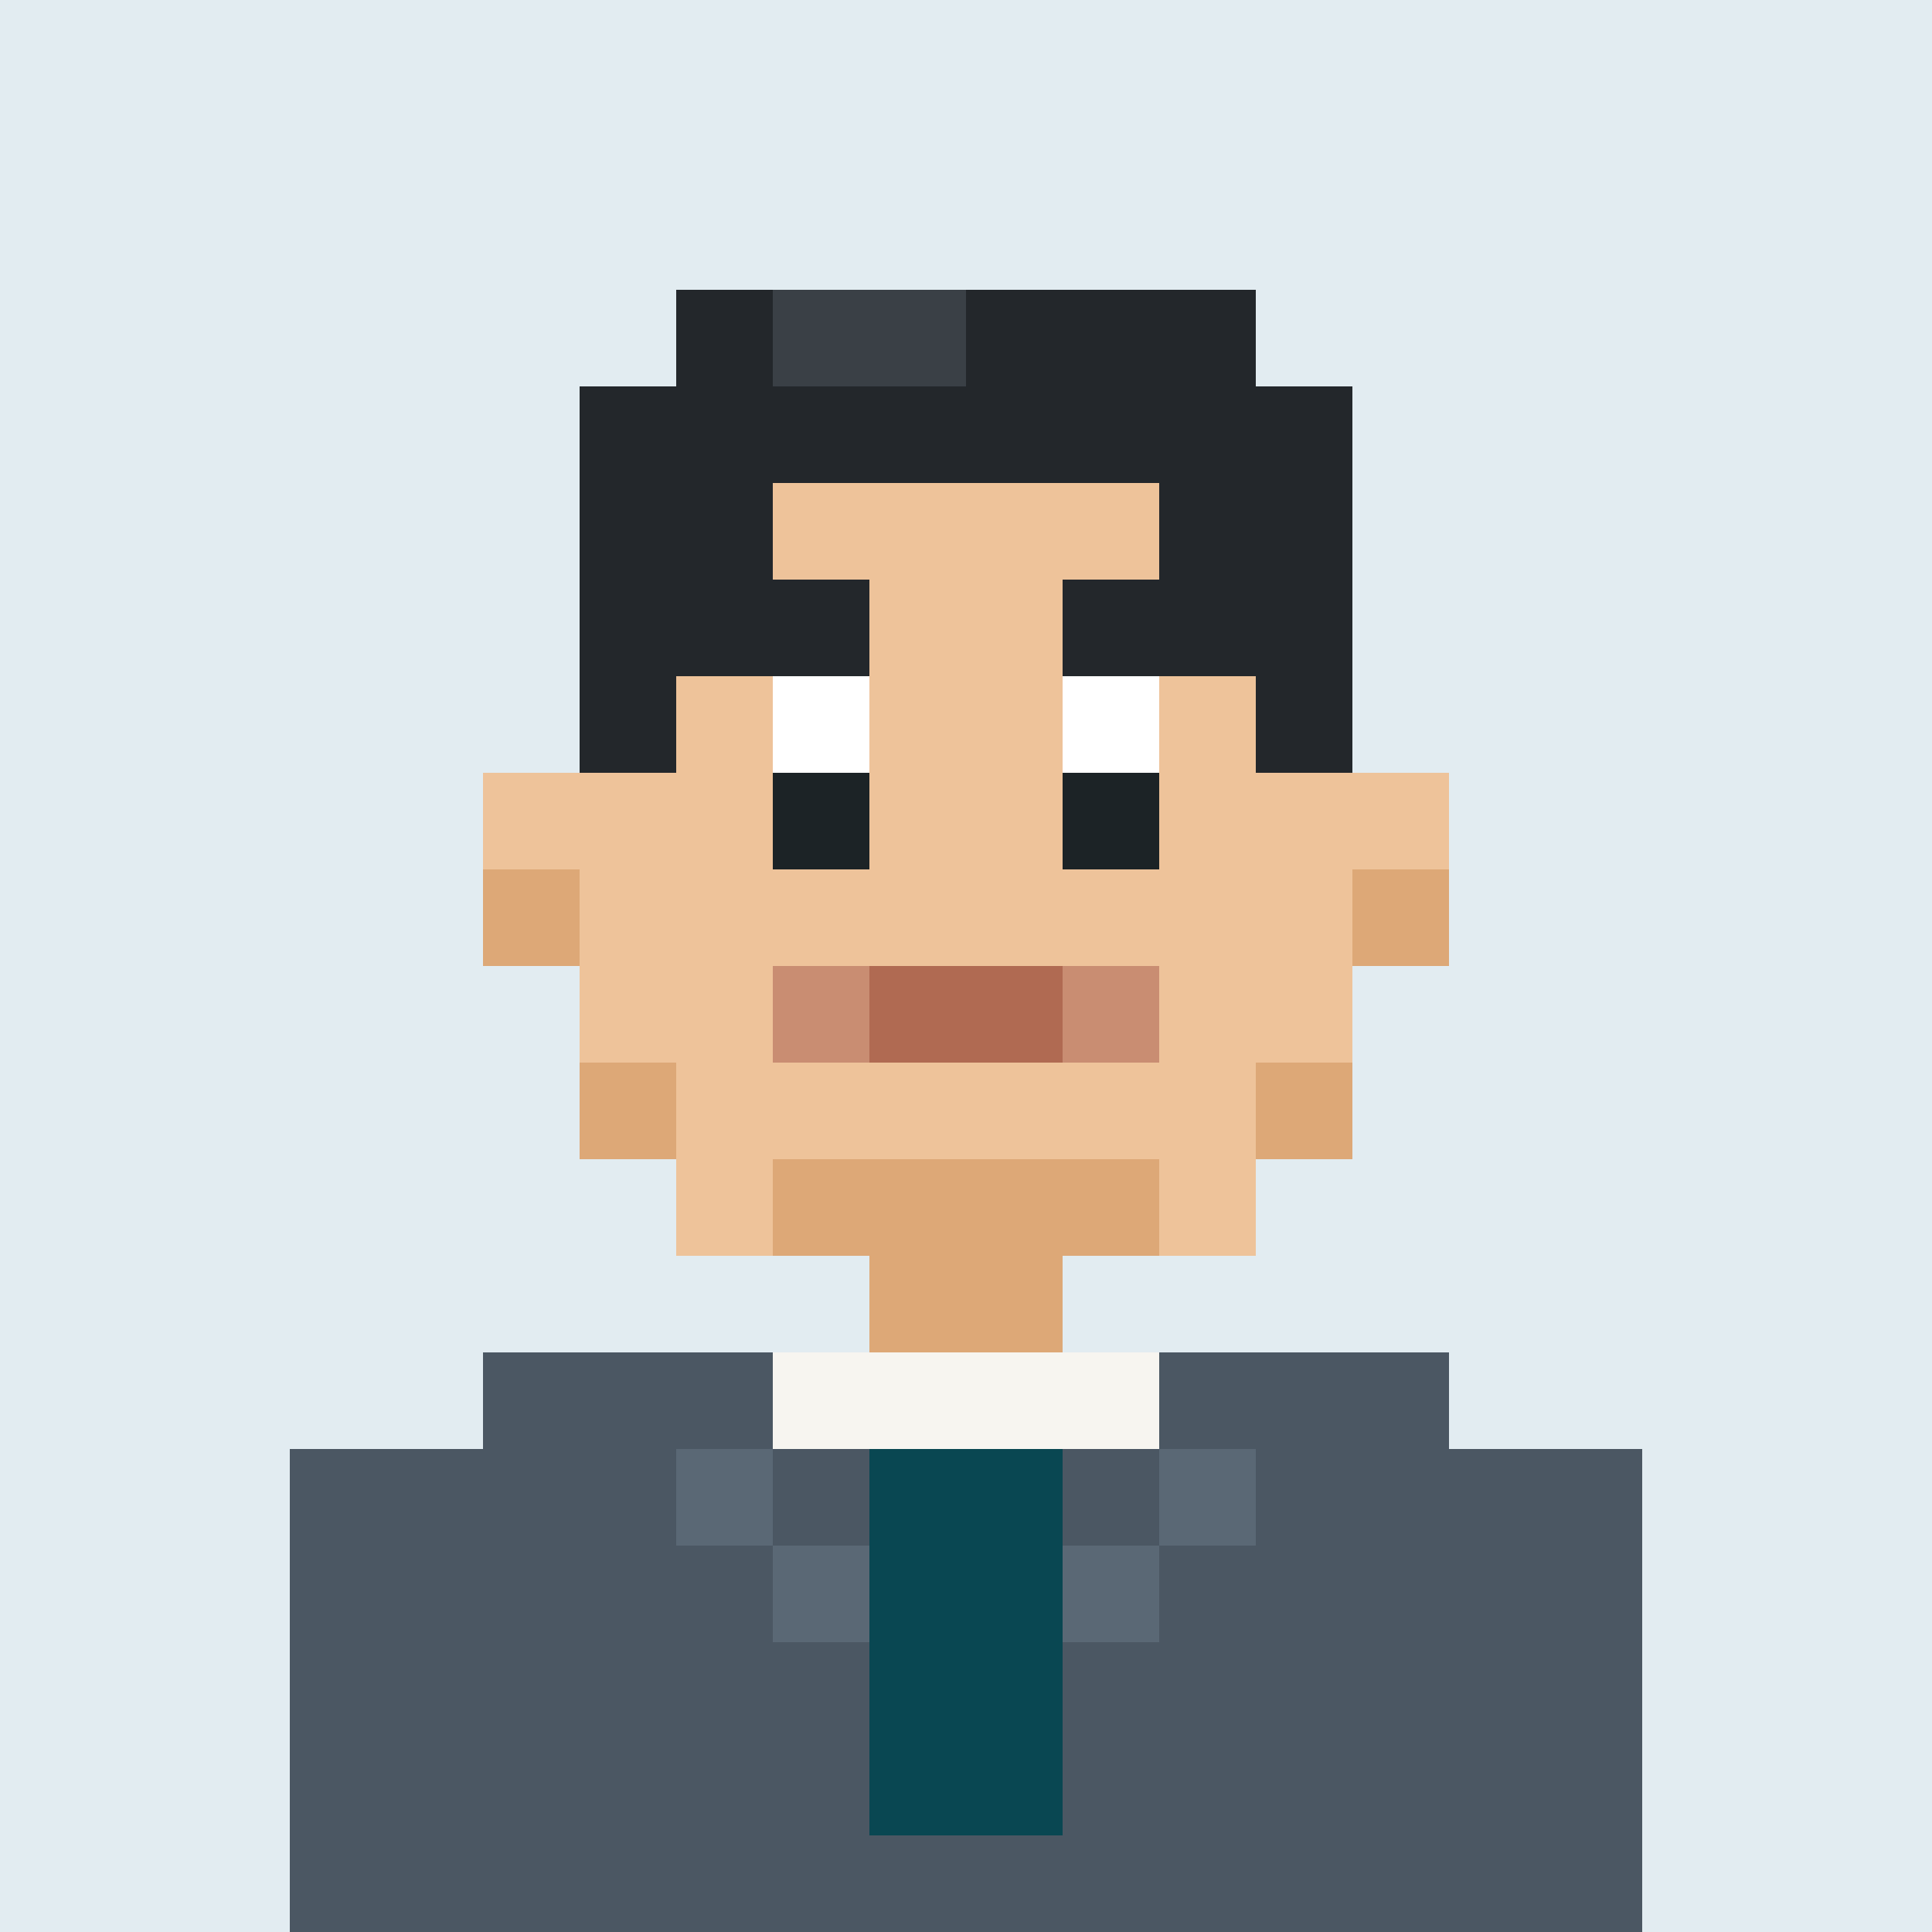
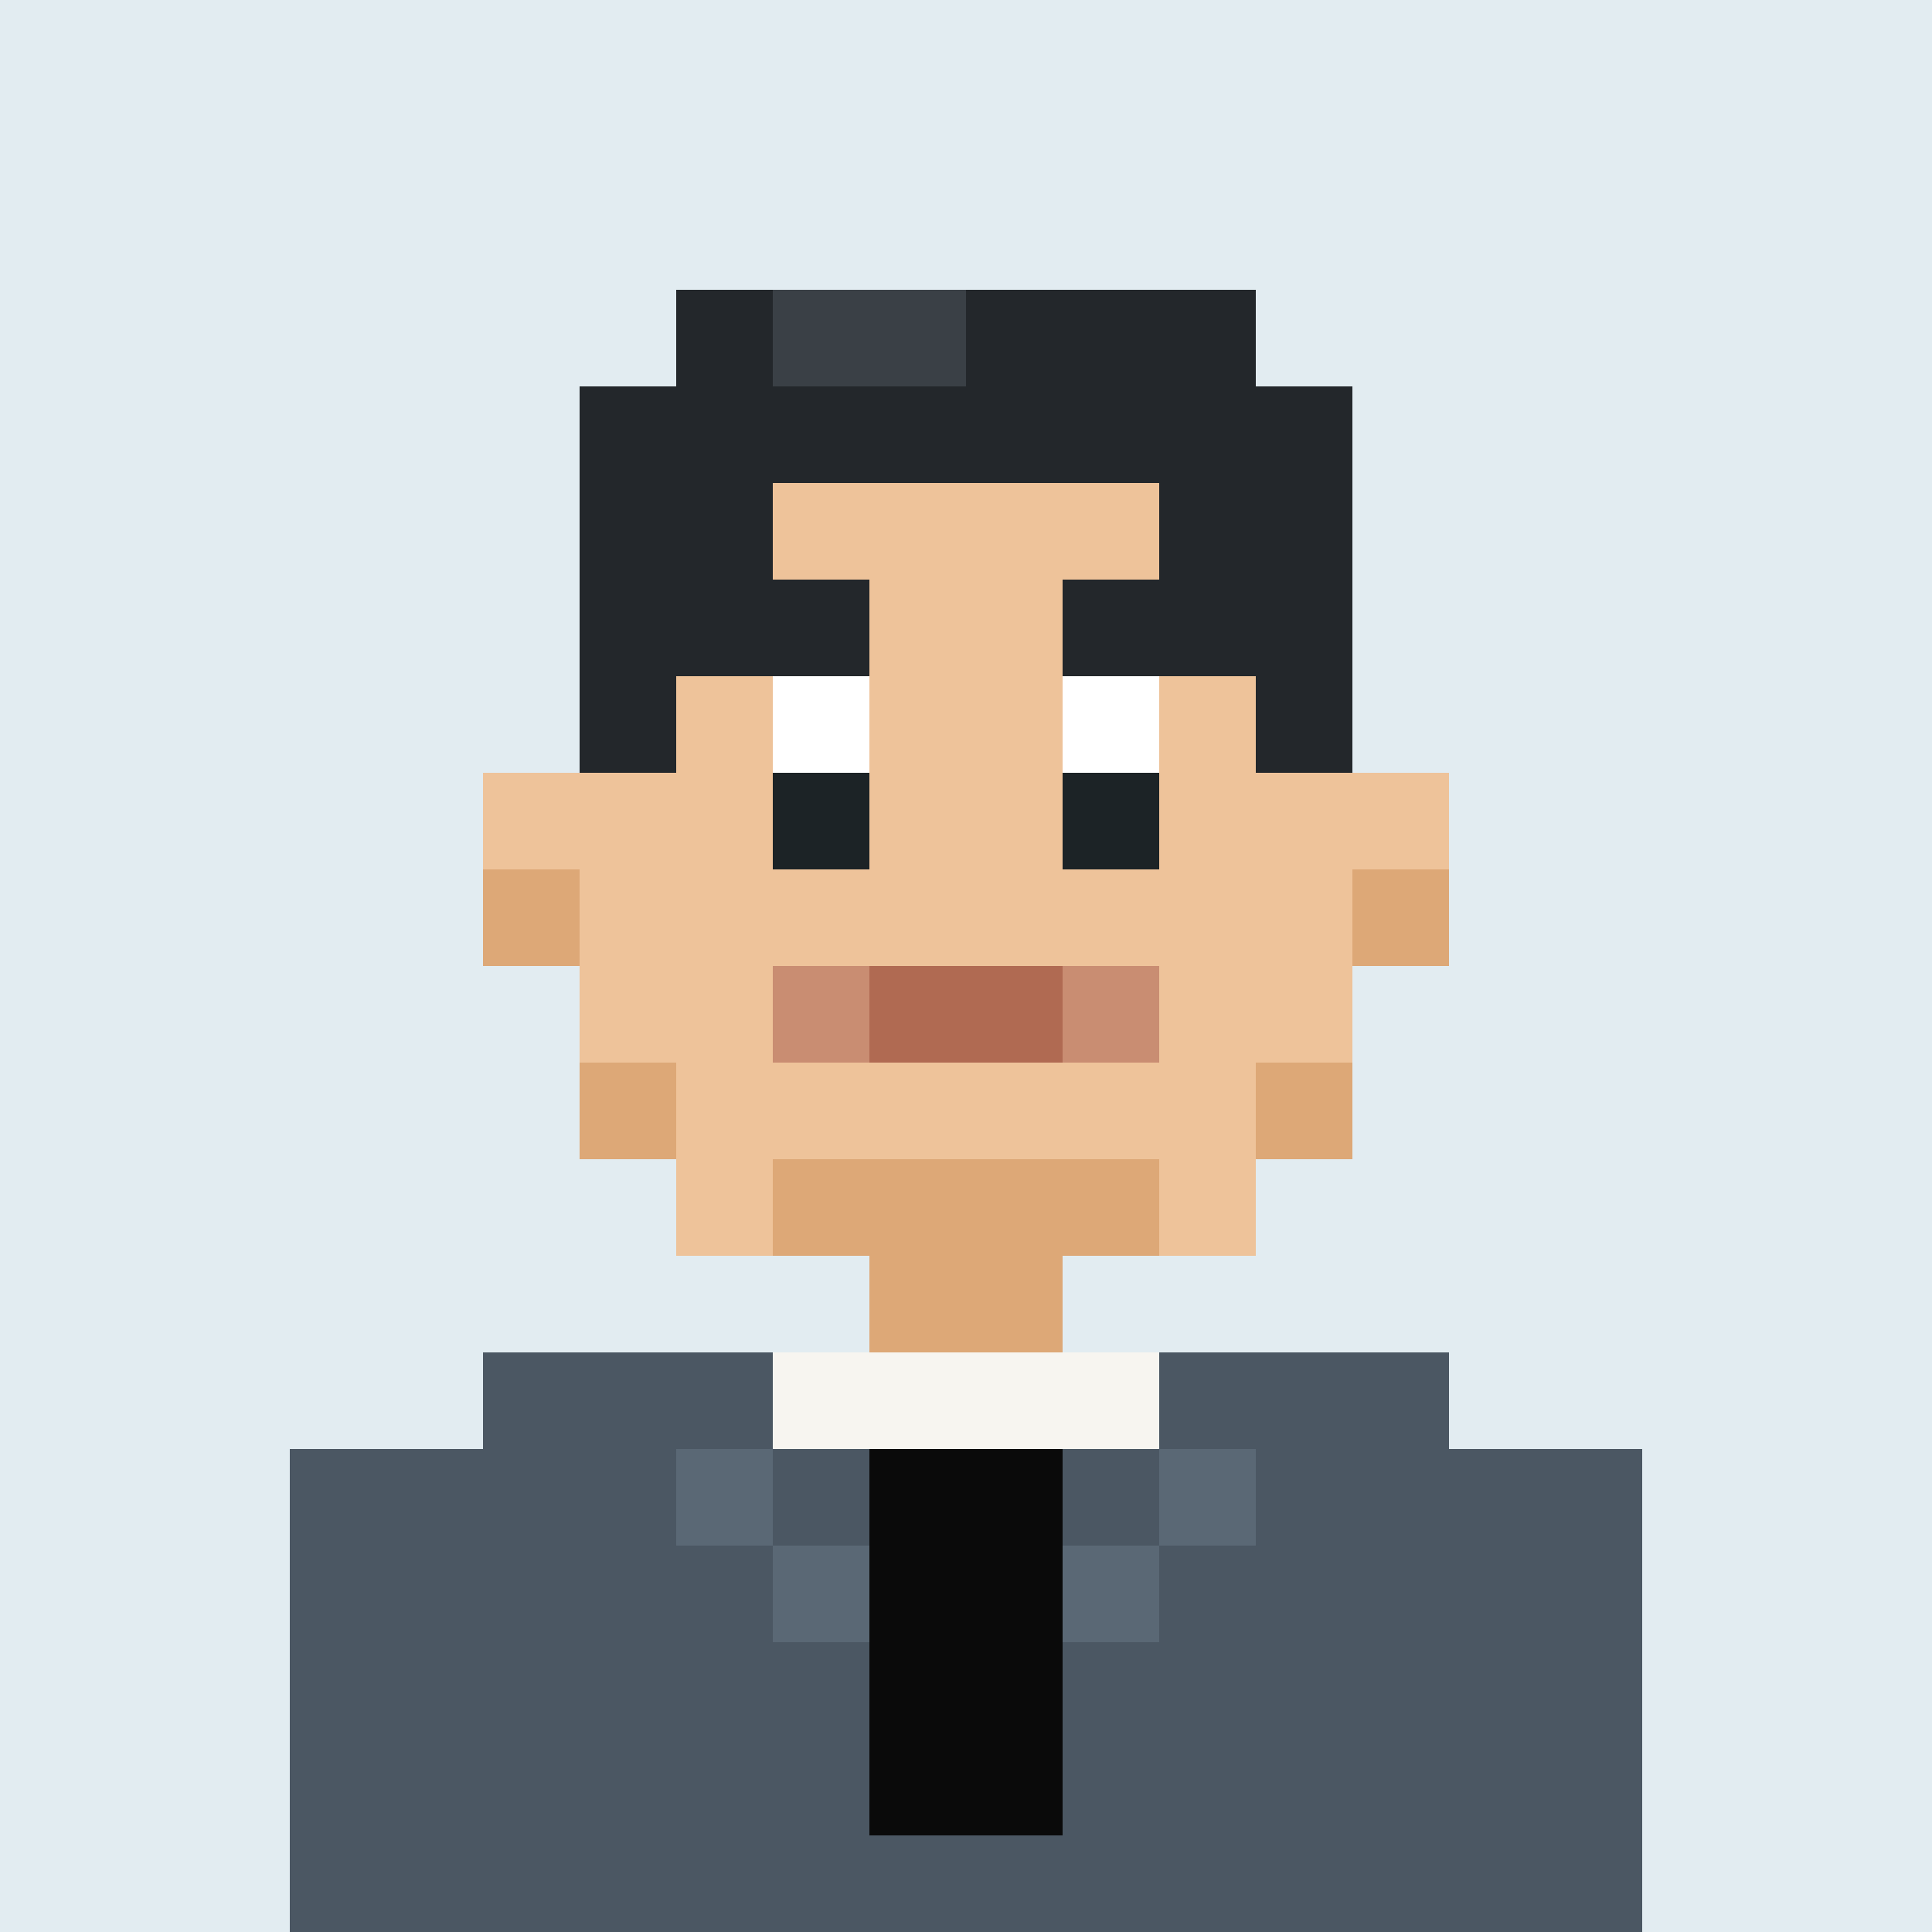
<svg xmlns="http://www.w3.org/2000/svg" viewBox="0 0 20 20" shape-rendering="crispEdges">
  <rect width="20" height="20" fill="#e2ecf1" />
  <rect x="7" y="3" width="1" height="1" fill="#23272b" />
  <rect x="8" y="3" width="2" height="1" fill="#3a4046" />
  <rect x="10" y="3" width="3" height="1" fill="#23272b" />
  <rect x="6" y="4" width="8" height="1" fill="#23272b" />
  <rect x="6" y="5" width="2" height="1" fill="#23272b" />
  <rect x="8" y="5" width="4" height="1" fill="#eec39a" />
  <rect x="12" y="5" width="2" height="1" fill="#23272b" />
  <rect x="6" y="6" width="3" height="1" fill="#23272b" />
  <rect x="9" y="6" width="2" height="1" fill="#eec39a" />
  <rect x="11" y="6" width="3" height="1" fill="#23272b" />
  <rect x="6" y="7" width="1" height="1" fill="#23272b" />
  <rect x="7" y="7" width="1" height="1" fill="#eec39a" />
  <rect x="8" y="7" width="1" height="1" fill="#ffffff" />
  <rect x="9" y="7" width="2" height="1" fill="#eec39a" />
  <rect x="11" y="7" width="1" height="1" fill="#ffffff" />
  <rect x="12" y="7" width="1" height="1" fill="#eec39a" />
  <rect x="13" y="7" width="1" height="1" fill="#23272b" />
  <rect x="5" y="8" width="3" height="1" fill="#eec39a" />
  <rect x="8" y="8" width="1" height="1" fill="#1c2326" />
  <rect x="9" y="8" width="2" height="1" fill="#eec39a" />
  <rect x="11" y="8" width="1" height="1" fill="#1c2326" />
  <rect x="12" y="8" width="3" height="1" fill="#eec39a" />
  <rect x="5" y="9" width="1" height="1" fill="#dda877" />
  <rect x="6" y="9" width="8" height="1" fill="#eec39a" />
  <rect x="14" y="9" width="1" height="1" fill="#dda877" />
  <rect x="6" y="10" width="2" height="1" fill="#eec39a" />
  <rect x="8" y="10" width="1" height="1" fill="#c98d72" />
  <rect x="9" y="10" width="2" height="1" fill="#b06a52" />
  <rect x="11" y="10" width="1" height="1" fill="#c98d72" />
  <rect x="12" y="10" width="2" height="1" fill="#eec39a" />
  <rect x="6" y="11" width="1" height="1" fill="#dda877" />
  <rect x="7" y="11" width="6" height="1" fill="#eec39a" />
  <rect x="13" y="11" width="1" height="1" fill="#dda877" />
  <rect x="7" y="12" width="1" height="1" fill="#eec39a" />
  <rect x="8" y="12" width="4" height="1" fill="#dda877" />
  <rect x="12" y="12" width="1" height="1" fill="#eec39a" />
  <rect x="9" y="13" width="2" height="1" fill="#dda877" />
  <rect x="5" y="14" width="3" height="1" fill="#4b5763" />
  <rect x="8" y="14" width="4" height="1" fill="#f7f5f0" />
  <rect x="12" y="14" width="3" height="1" fill="#4b5763" />
  <rect x="3" y="15" width="4" height="1" fill="#4b5763" />
  <rect x="7" y="15" width="1" height="1" fill="#5a6875" />
  <rect x="8" y="15" width="1" height="1" fill="#4b5763" />
-   <rect x="9" y="15" width="2" height="1" fill="#094752" />
+   <rect x="9" y="15" width="2" height="1" fill="#0A0A0A" />
  <rect x="11" y="15" width="1" height="1" fill="#4b5763" />
  <rect x="12" y="15" width="1" height="1" fill="#5a6875" />
  <rect x="13" y="15" width="4" height="1" fill="#4b5763" />
  <rect x="3" y="16" width="5" height="1" fill="#4b5763" />
  <rect x="8" y="16" width="1" height="1" fill="#5a6875" />
-   <rect x="9" y="16" width="2" height="1" fill="#094752" />
+   <rect x="9" y="16" width="2" height="1" fill="#0A0A0A" />
  <rect x="11" y="16" width="1" height="1" fill="#5a6875" />
  <rect x="12" y="16" width="5" height="1" fill="#4b5763" />
  <rect x="3" y="17" width="6" height="1" fill="#4b5763" />
-   <rect x="9" y="17" width="2" height="1" fill="#094752" />
+   <rect x="9" y="17" width="2" height="1" fill="#0A0A0A" />
  <rect x="11" y="17" width="6" height="1" fill="#4b5763" />
  <rect x="3" y="18" width="6" height="1" fill="#4b5763" />
-   <rect x="9" y="18" width="2" height="1" fill="#094752" />
+   <rect x="9" y="18" width="2" height="1" fill="#0A0A0A" />
  <rect x="11" y="18" width="6" height="1" fill="#4b5763" />
  <rect x="3" y="19" width="14" height="1" fill="#4b5763" />
</svg>
